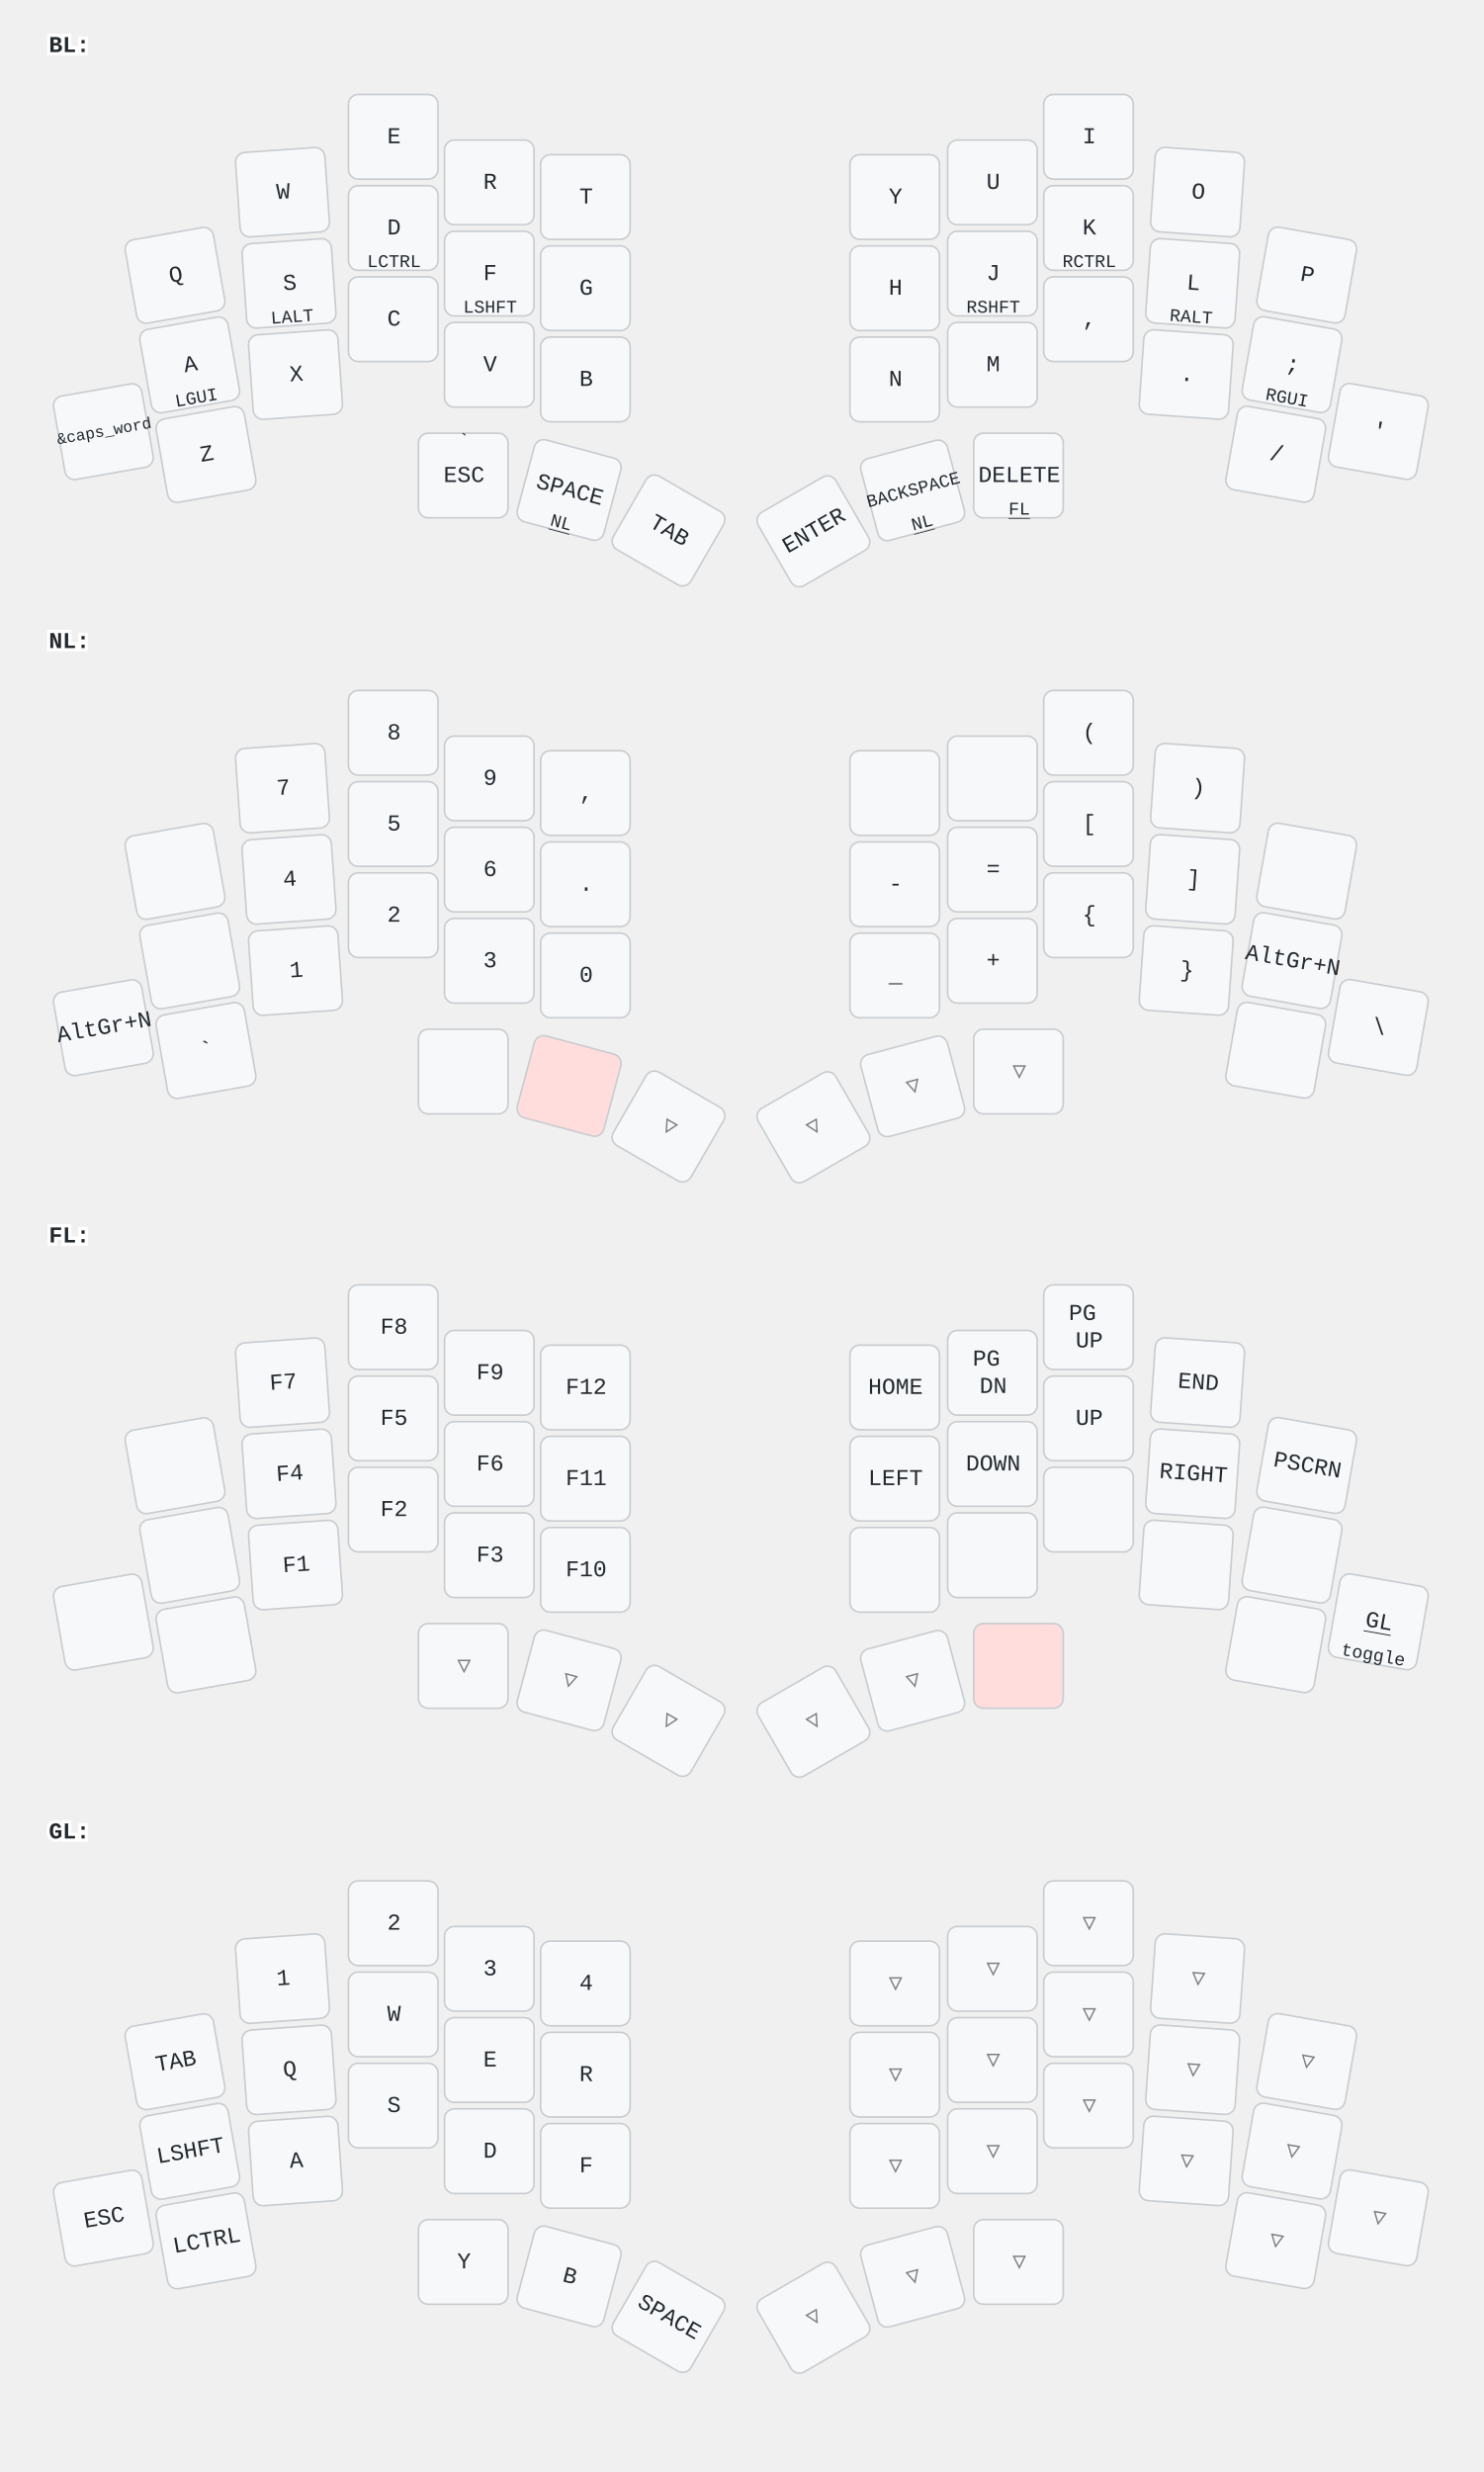
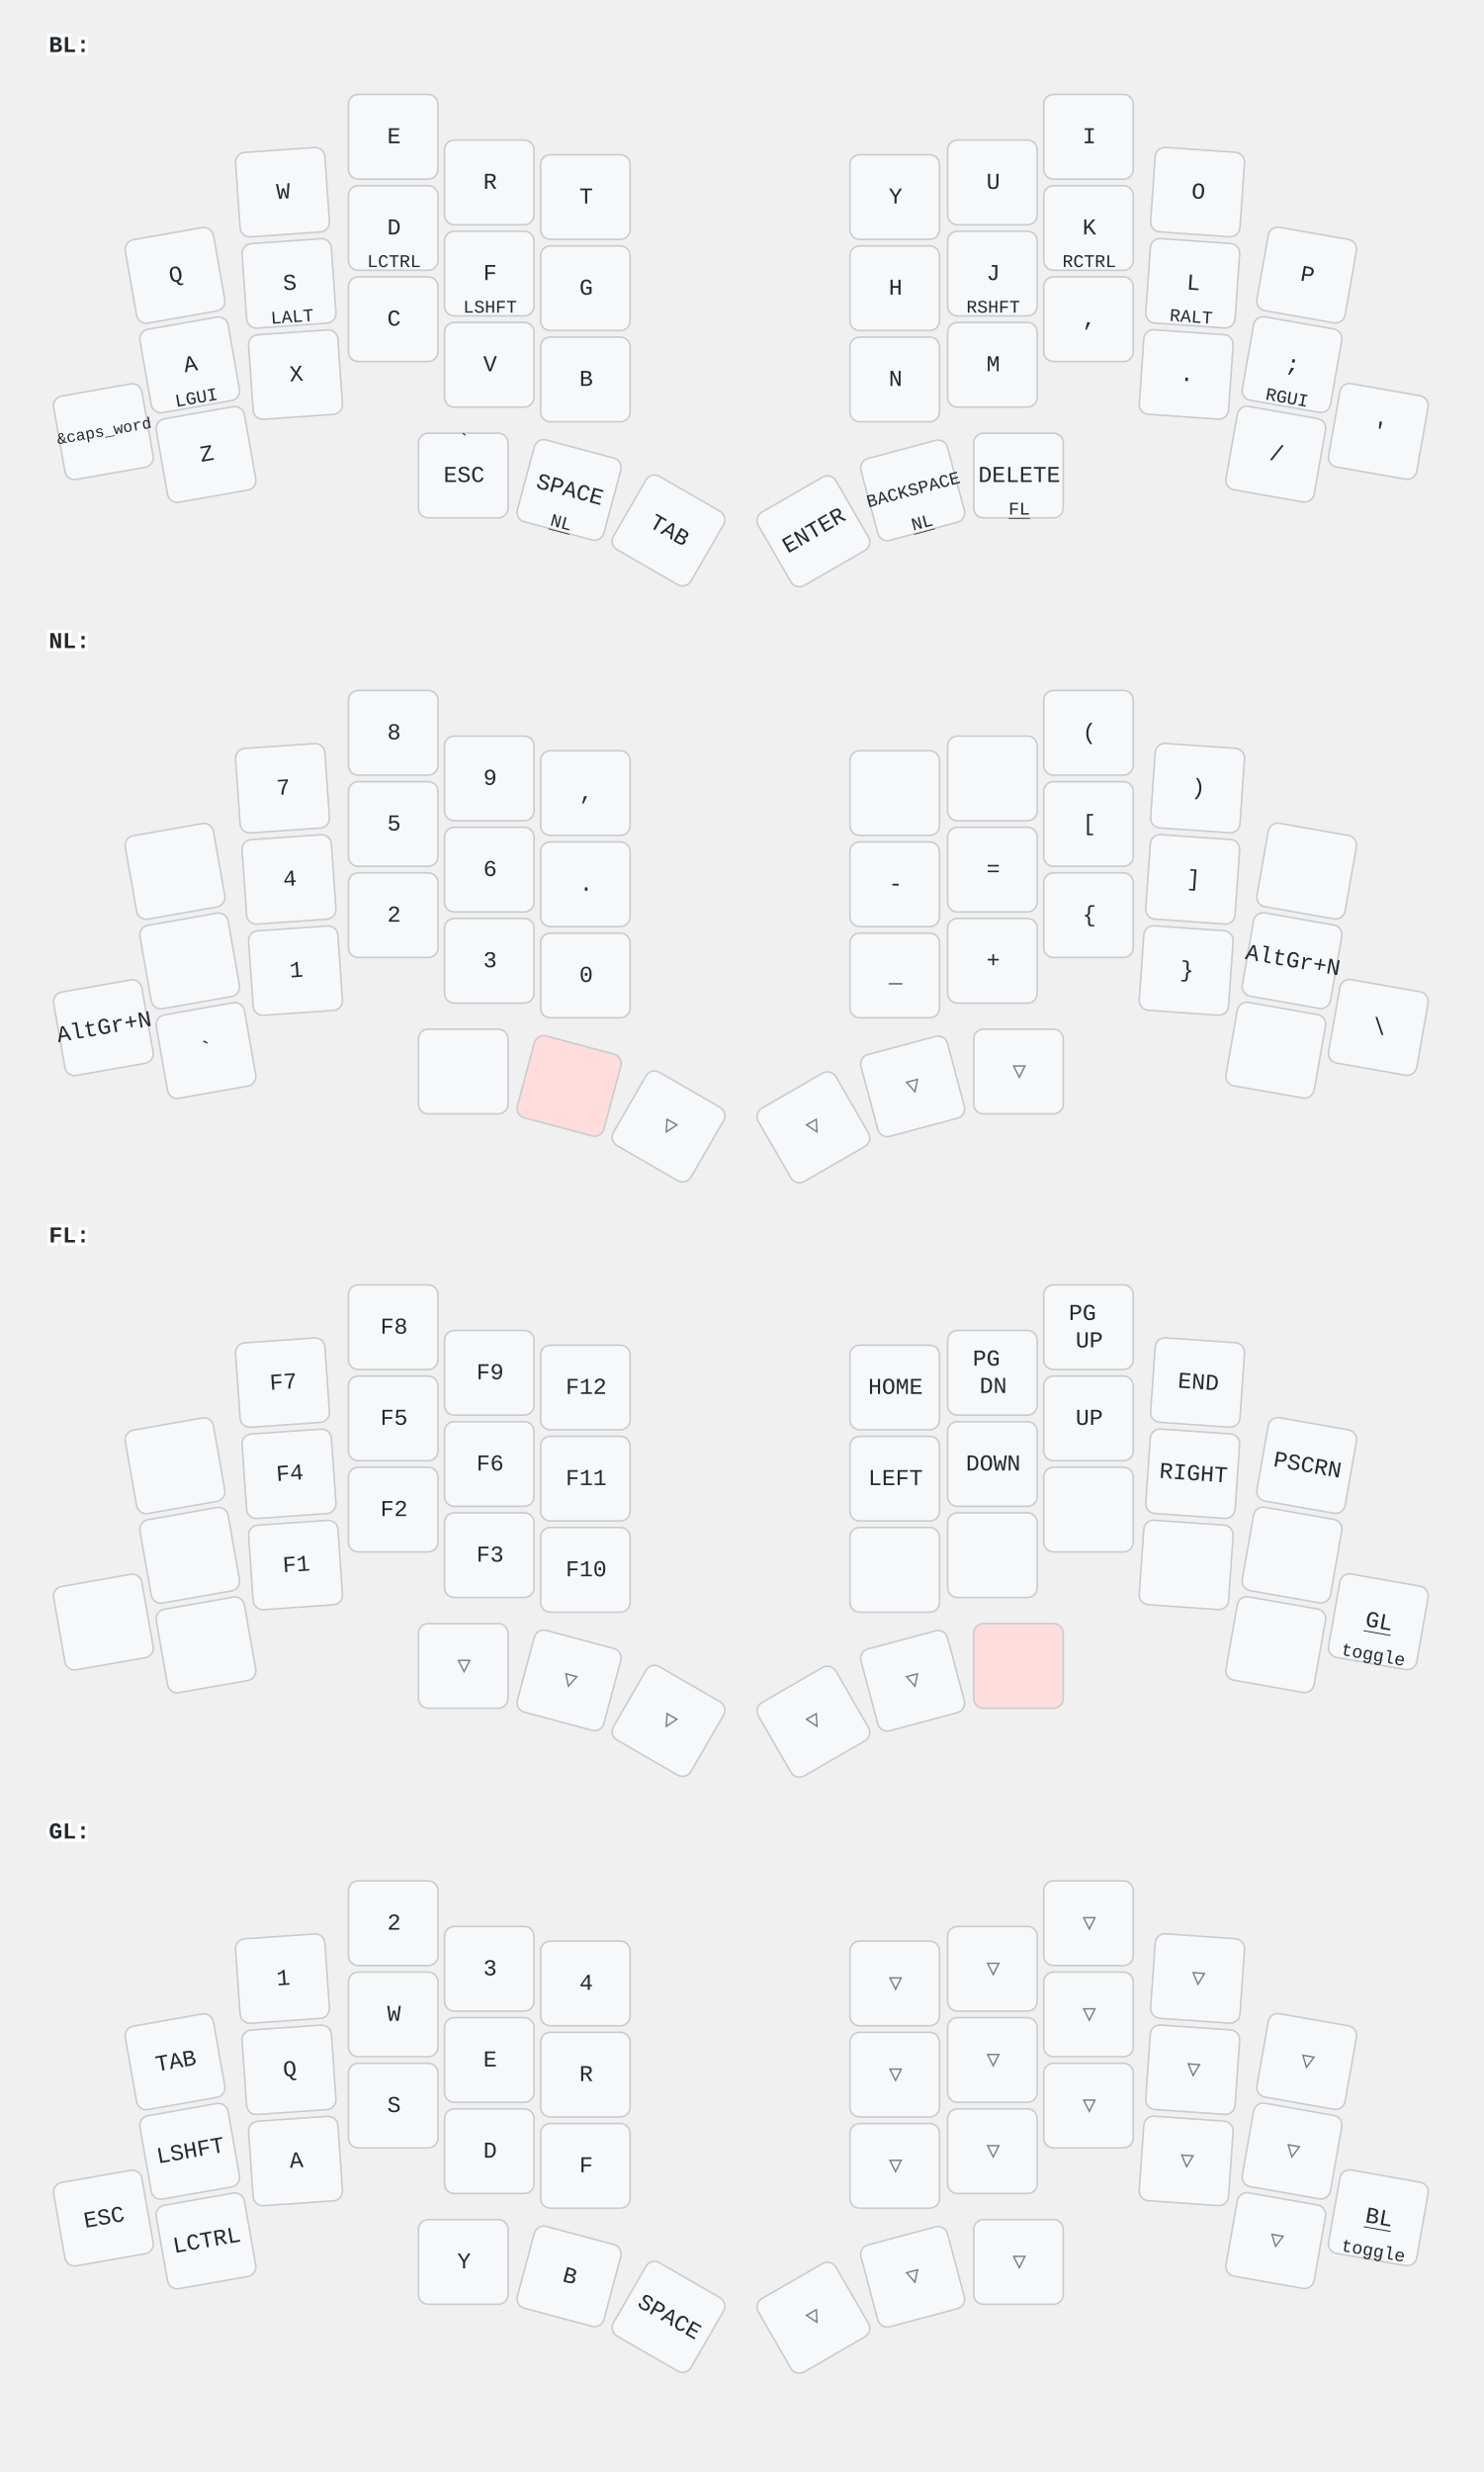
<svg xmlns="http://www.w3.org/2000/svg" width="911" height="1518" viewBox="0 0 911 1518" class="keymap">
  <style>/* inherit to force styles through use tags */
svg path {
    fill: inherit;
}

/* font and background color specifications */
svg.keymap {
    font-family: SFMono-Regular,Consolas,Liberation Mono,Menlo,monospace;
    font-size: 14px;
    font-kerning: normal;
    text-rendering: optimizeLegibility;
    fill: #24292e;
}

/* default key styling */
rect.key {
    fill: #f6f8fa;
}

rect.key, rect.combo {
    stroke: #c9cccf;
    stroke-width: 1;
}

/* default key side styling, only used is draw_key_sides is set */
rect.side {
    filter: brightness(90%);
}

/* color accent for combo boxes */
rect.combo, rect.combo-separate {
    fill: #cdf;
}

/* color accent for held keys */
rect.held, rect.combo.held {
    fill: #fdd;
}

/* color accent for ghost (optional) keys */
rect.ghost, rect.combo.ghost {
    stroke-dasharray: 4, 4;
    stroke-width: 2;
}

text {
    text-anchor: middle;
    dominant-baseline: middle;
}

/* styling for layer labels */
text.label {
    font-weight: bold;
    text-anchor: start;
    stroke: white;
    stroke-width: 4;
    paint-order: stroke;
}

/* styling for optional footer */
text.footer {
    text-anchor: end;
    dominant-baseline: auto;
    stroke: white;
    stroke-width: 4;
    paint-order: stroke;
}

/* styling for combo tap, and key non-tap label text */
text.combo, text.hold, text.shifted, text.left, text.right, text.tl, text.tr, text.bl, text.br {
    font-size: 11px;
}

text.hold, text.bl, text.br {
    text-anchor: middle;
    dominant-baseline: auto;
}

text.shifted, text.tl, text.tr {
    text-anchor: middle;
    dominant-baseline: hanging;
}

text.left, text.tl, text.bl {
    text-anchor: start;
}

text.right, text.tr, text.br {
    text-anchor: end;
}

text.layer-activator {
    text-decoration: underline;
}

/* styling for hold/shifted label text in combo box */
text.combo.hold, text.combo.shifted, text.combo.left, text.combo.right {
    font-size: 8px;
}

/* lighter symbol for transparent keys */
text.trans {
    fill: #7b7e81;
}

/* styling for combo dendrons */
path.combo {
    stroke-width: 1;
    stroke: gray;
    fill: none;
}

/* Start Tabler Icons Cleanup */
/* cannot use height/width with glyphs */
.icon-tabler &gt; path {
    fill: inherit;
    stroke: inherit;
    stroke-width: 2;
}
/* hide tabler's default box */
.icon-tabler &gt; path[stroke="none"][fill="none"] {
    visibility: hidden;
}
/* End Tabler Icons Cleanup */
</style>
  <g transform="translate(30, 0)" class="layer-BL">
    <text x="0" y="28" class="label" id="BL">BL:</text>
    <g transform="translate(0, 56)">
      <g transform="translate(78, 113) rotate(-10.0)" class="key keypos-0">
        <rect rx="6" ry="6" x="-28" y="-26" width="55" height="52" class="key" />
        <text x="0" y="0" class="key tap">Q</text>
      </g>
      <g transform="translate(144, 62) rotate(-4.0)" class="key keypos-1">
        <rect rx="6" ry="6" x="-28" y="-26" width="55" height="52" class="key" />
        <text x="0" y="0" class="key tap">W</text>
      </g>
      <g transform="translate(212, 28)" class="key keypos-2">
        <rect rx="6" ry="6" x="-28" y="-26" width="55" height="52" class="key" />
        <text x="0" y="0" class="key tap">E</text>
      </g>
      <g transform="translate(271, 56)" class="key keypos-3">
        <rect rx="6" ry="6" x="-28" y="-26" width="55" height="52" class="key" />
        <text x="0" y="0" class="key tap">R</text>
      </g>
      <g transform="translate(330, 65)" class="key keypos-4">
        <rect rx="6" ry="6" x="-28" y="-26" width="55" height="52" class="key" />
        <text x="0" y="0" class="key tap">T</text>
      </g>
      <g transform="translate(520, 65)" class="key keypos-5">
        <rect rx="6" ry="6" x="-28" y="-26" width="55" height="52" class="key" />
        <text x="0" y="0" class="key tap">Y</text>
      </g>
      <g transform="translate(580, 56)" class="key keypos-6">
        <rect rx="6" ry="6" x="-28" y="-26" width="55" height="52" class="key" />
        <text x="0" y="0" class="key tap">U</text>
      </g>
      <g transform="translate(639, 28)" class="key keypos-7">
        <rect rx="6" ry="6" x="-28" y="-26" width="55" height="52" class="key" />
        <text x="0" y="0" class="key tap">I</text>
      </g>
      <g transform="translate(706, 62) rotate(4.0)" class="key keypos-8">
        <rect rx="6" ry="6" x="-28" y="-26" width="55" height="52" class="key" />
        <text x="0" y="0" class="key tap">O</text>
      </g>
      <g transform="translate(773, 113) rotate(10.0)" class="key keypos-9">
        <rect rx="6" ry="6" x="-28" y="-26" width="55" height="52" class="key" />
        <text x="0" y="0" class="key tap">P</text>
      </g>
      <g transform="translate(87, 168) rotate(-10.0)" class="key keypos-10">
        <rect rx="6" ry="6" x="-28" y="-26" width="55" height="52" class="key" />
        <text x="0" y="0" class="key tap">A</text>
        <text x="0" y="24" class="key hold">LGUI</text>
      </g>
      <g transform="translate(148, 118) rotate(-4.0)" class="key keypos-11">
        <rect rx="6" ry="6" x="-28" y="-26" width="55" height="52" class="key" />
        <text x="0" y="0" class="key tap">S</text>
        <text x="0" y="24" class="key hold">LALT</text>
      </g>
      <g transform="translate(212, 84)" class="key keypos-12">
        <rect rx="6" ry="6" x="-28" y="-26" width="55" height="52" class="key" />
        <text x="0" y="0" class="key tap">D</text>
        <text x="0" y="24" class="key hold">LCTRL</text>
      </g>
      <g transform="translate(271, 112)" class="key keypos-13">
        <rect rx="6" ry="6" x="-28" y="-26" width="55" height="52" class="key" />
        <text x="0" y="0" class="key tap">F</text>
        <text x="0" y="24" class="key hold">LSHFT</text>
      </g>
      <g transform="translate(330, 121)" class="key keypos-14">
        <rect rx="6" ry="6" x="-28" y="-26" width="55" height="52" class="key" />
        <text x="0" y="0" class="key tap">G</text>
      </g>
      <g transform="translate(520, 121)" class="key keypos-15">
        <rect rx="6" ry="6" x="-28" y="-26" width="55" height="52" class="key" />
        <text x="0" y="0" class="key tap">H</text>
      </g>
      <g transform="translate(580, 112)" class="key keypos-16">
        <rect rx="6" ry="6" x="-28" y="-26" width="55" height="52" class="key" />
        <text x="0" y="0" class="key tap">J</text>
        <text x="0" y="24" class="key hold">RSHFT</text>
      </g>
      <g transform="translate(639, 84)" class="key keypos-17">
        <rect rx="6" ry="6" x="-28" y="-26" width="55" height="52" class="key" />
        <text x="0" y="0" class="key tap">K</text>
        <text x="0" y="24" class="key hold">RCTRL</text>
      </g>
      <g transform="translate(703, 118) rotate(4.0)" class="key keypos-18">
        <rect rx="6" ry="6" x="-28" y="-26" width="55" height="52" class="key" />
        <text x="0" y="0" class="key tap">L</text>
        <text x="0" y="24" class="key hold">RALT</text>
      </g>
      <g transform="translate(764, 168) rotate(10.0)" class="key keypos-19">
        <rect rx="6" ry="6" x="-28" y="-26" width="55" height="52" class="key" />
        <text x="0" y="0" class="key tap">;</text>
        <text x="0" y="24" class="key hold">RGUI</text>
      </g>
      <g transform="translate(34, 209) rotate(-10.0)" class="key keypos-20">
        <rect rx="6" ry="6" x="-28" y="-26" width="55" height="52" class="key" />
        <text x="0" y="0" class="key tap">
          <tspan style="font-size: 70%">&amp;caps_word</tspan>
        </text>
      </g>
      <g transform="translate(97, 223) rotate(-10.0)" class="key keypos-21">
        <rect rx="6" ry="6" x="-28" y="-26" width="55" height="52" class="key" />
        <text x="0" y="0" class="key tap">Z</text>
      </g>
      <g transform="translate(152, 174) rotate(-4.0)" class="key keypos-22">
        <rect rx="6" ry="6" x="-28" y="-26" width="55" height="52" class="key" />
        <text x="0" y="0" class="key tap">X</text>
      </g>
      <g transform="translate(212, 140)" class="key keypos-23">
        <rect rx="6" ry="6" x="-28" y="-26" width="55" height="52" class="key" />
        <text x="0" y="0" class="key tap">C</text>
      </g>
      <g transform="translate(271, 168)" class="key keypos-24">
        <rect rx="6" ry="6" x="-28" y="-26" width="55" height="52" class="key" />
        <text x="0" y="0" class="key tap">V</text>
      </g>
      <g transform="translate(330, 177)" class="key keypos-25">
        <rect rx="6" ry="6" x="-28" y="-26" width="55" height="52" class="key" />
        <text x="0" y="0" class="key tap">B</text>
      </g>
      <g transform="translate(520, 177)" class="key keypos-26">
        <rect rx="6" ry="6" x="-28" y="-26" width="55" height="52" class="key" />
        <text x="0" y="0" class="key tap">N</text>
      </g>
      <g transform="translate(580, 168)" class="key keypos-27">
        <rect rx="6" ry="6" x="-28" y="-26" width="55" height="52" class="key" />
        <text x="0" y="0" class="key tap">M</text>
      </g>
      <g transform="translate(639, 140)" class="key keypos-28">
        <rect rx="6" ry="6" x="-28" y="-26" width="55" height="52" class="key" />
        <text x="0" y="0" class="key tap">,</text>
      </g>
      <g transform="translate(699, 174) rotate(4.0)" class="key keypos-29">
        <rect rx="6" ry="6" x="-28" y="-26" width="55" height="52" class="key" />
        <text x="0" y="0" class="key tap">.</text>
      </g>
      <g transform="translate(754, 223) rotate(10.0)" class="key keypos-30">
        <rect rx="6" ry="6" x="-28" y="-26" width="55" height="52" class="key" />
        <text x="0" y="0" class="key tap">/</text>
      </g>
      <g transform="translate(817, 209) rotate(10.0)" class="key keypos-31">
        <rect rx="6" ry="6" x="-28" y="-26" width="55" height="52" class="key" />
        <text x="0" y="0" class="key tap">'</text>
      </g>
      <g transform="translate(255, 236)" class="key keypos-32">
        <rect rx="6" ry="6" x="-28" y="-26" width="55" height="52" class="key" />
        <text x="0" y="0" class="key tap">ESC</text>
        <text x="0" y="-24" class="key shifted">`</text>
      </g>
      <g transform="translate(320, 245) rotate(15.0)" class="key keypos-33">
        <rect rx="6" ry="6" x="-28" y="-26" width="55" height="52" class="key" />
        <text x="0" y="0" class="key tap">SPACE</text>
        <a href="#NL">
          <text x="0" y="24" class="key hold layer-activator">NL</text>
        </a>
      </g>
      <g transform="translate(381, 270) rotate(30.0)" class="key keypos-34">
        <rect rx="6" ry="6" x="-28" y="-26" width="55" height="52" class="key" />
        <text x="0" y="0" class="key tap">TAB</text>
      </g>
      <g transform="translate(470, 270) rotate(-30.0)" class="key keypos-35">
        <rect rx="6" ry="6" x="-28" y="-26" width="55" height="52" class="key" />
        <text x="0" y="0" class="key tap">ENTER</text>
      </g>
      <g transform="translate(531, 245) rotate(-15.0)" class="key keypos-36">
        <rect rx="6" ry="6" x="-28" y="-26" width="55" height="52" class="key" />
        <text x="0" y="0" class="key tap">
          <tspan style="font-size: 78%">BACKSPACE</tspan>
        </text>
        <a href="#NL">
          <text x="0" y="24" class="key hold layer-activator">NL</text>
        </a>
      </g>
      <g transform="translate(596, 236)" class="key keypos-37">
        <rect rx="6" ry="6" x="-28" y="-26" width="55" height="52" class="key" />
        <text x="0" y="0" class="key tap">DELETE</text>
        <a href="#FL">
          <text x="0" y="24" class="key hold layer-activator">FL</text>
        </a>
      </g>
    </g>
  </g>
  <g transform="translate(30, 366)" class="layer-NL">
    <text x="0" y="28" class="label" id="NL">NL:</text>
    <g transform="translate(0, 56)">
      <g transform="translate(78, 113) rotate(-10.0)" class="key keypos-0">
        <rect rx="6" ry="6" x="-28" y="-26" width="55" height="52" class="key" />
      </g>
      <g transform="translate(144, 62) rotate(-4.0)" class="key keypos-1">
        <rect rx="6" ry="6" x="-28" y="-26" width="55" height="52" class="key" />
        <text x="0" y="0" class="key tap">7</text>
      </g>
      <g transform="translate(212, 28)" class="key keypos-2">
        <rect rx="6" ry="6" x="-28" y="-26" width="55" height="52" class="key" />
        <text x="0" y="0" class="key tap">8</text>
      </g>
      <g transform="translate(271, 56)" class="key keypos-3">
        <rect rx="6" ry="6" x="-28" y="-26" width="55" height="52" class="key" />
        <text x="0" y="0" class="key tap">9</text>
      </g>
      <g transform="translate(330, 65)" class="key keypos-4">
        <rect rx="6" ry="6" x="-28" y="-26" width="55" height="52" class="key" />
        <text x="0" y="0" class="key tap">,</text>
      </g>
      <g transform="translate(520, 65)" class="key keypos-5">
        <rect rx="6" ry="6" x="-28" y="-26" width="55" height="52" class="key" />
      </g>
      <g transform="translate(580, 56)" class="key keypos-6">
        <rect rx="6" ry="6" x="-28" y="-26" width="55" height="52" class="key" />
      </g>
      <g transform="translate(639, 28)" class="key keypos-7">
        <rect rx="6" ry="6" x="-28" y="-26" width="55" height="52" class="key" />
        <text x="0" y="0" class="key tap">(</text>
      </g>
      <g transform="translate(706, 62) rotate(4.0)" class="key keypos-8">
        <rect rx="6" ry="6" x="-28" y="-26" width="55" height="52" class="key" />
        <text x="0" y="0" class="key tap">)</text>
      </g>
      <g transform="translate(773, 113) rotate(10.0)" class="key keypos-9">
        <rect rx="6" ry="6" x="-28" y="-26" width="55" height="52" class="key" />
      </g>
      <g transform="translate(87, 168) rotate(-10.0)" class="key keypos-10">
        <rect rx="6" ry="6" x="-28" y="-26" width="55" height="52" class="key" />
      </g>
      <g transform="translate(148, 118) rotate(-4.0)" class="key keypos-11">
        <rect rx="6" ry="6" x="-28" y="-26" width="55" height="52" class="key" />
        <text x="0" y="0" class="key tap">4</text>
      </g>
      <g transform="translate(212, 84)" class="key keypos-12">
        <rect rx="6" ry="6" x="-28" y="-26" width="55" height="52" class="key" />
        <text x="0" y="0" class="key tap">5</text>
      </g>
      <g transform="translate(271, 112)" class="key keypos-13">
        <rect rx="6" ry="6" x="-28" y="-26" width="55" height="52" class="key" />
        <text x="0" y="0" class="key tap">6</text>
      </g>
      <g transform="translate(330, 121)" class="key keypos-14">
        <rect rx="6" ry="6" x="-28" y="-26" width="55" height="52" class="key" />
        <text x="0" y="0" class="key tap">.</text>
      </g>
      <g transform="translate(520, 121)" class="key keypos-15">
        <rect rx="6" ry="6" x="-28" y="-26" width="55" height="52" class="key" />
        <text x="0" y="0" class="key tap">-</text>
      </g>
      <g transform="translate(580, 112)" class="key keypos-16">
        <rect rx="6" ry="6" x="-28" y="-26" width="55" height="52" class="key" />
        <text x="0" y="0" class="key tap">=</text>
      </g>
      <g transform="translate(639, 84)" class="key keypos-17">
        <rect rx="6" ry="6" x="-28" y="-26" width="55" height="52" class="key" />
        <text x="0" y="0" class="key tap">[</text>
      </g>
      <g transform="translate(703, 118) rotate(4.0)" class="key keypos-18">
        <rect rx="6" ry="6" x="-28" y="-26" width="55" height="52" class="key" />
        <text x="0" y="0" class="key tap">]</text>
      </g>
      <g transform="translate(764, 168) rotate(10.0)" class="key keypos-19">
        <rect rx="6" ry="6" x="-28" y="-26" width="55" height="52" class="key" />
        <text x="0" y="0" class="key tap">AltGr+N</text>
      </g>
      <g transform="translate(34, 209) rotate(-10.0)" class="key keypos-20">
        <rect rx="6" ry="6" x="-28" y="-26" width="55" height="52" class="key" />
        <text x="0" y="0" class="key tap">AltGr+N</text>
      </g>
      <g transform="translate(97, 223) rotate(-10.0)" class="key keypos-21">
        <rect rx="6" ry="6" x="-28" y="-26" width="55" height="52" class="key" />
        <text x="0" y="0" class="key tap">`</text>
      </g>
      <g transform="translate(152, 174) rotate(-4.0)" class="key keypos-22">
        <rect rx="6" ry="6" x="-28" y="-26" width="55" height="52" class="key" />
        <text x="0" y="0" class="key tap">1</text>
      </g>
      <g transform="translate(212, 140)" class="key keypos-23">
        <rect rx="6" ry="6" x="-28" y="-26" width="55" height="52" class="key" />
        <text x="0" y="0" class="key tap">2</text>
      </g>
      <g transform="translate(271, 168)" class="key keypos-24">
        <rect rx="6" ry="6" x="-28" y="-26" width="55" height="52" class="key" />
        <text x="0" y="0" class="key tap">3</text>
      </g>
      <g transform="translate(330, 177)" class="key keypos-25">
        <rect rx="6" ry="6" x="-28" y="-26" width="55" height="52" class="key" />
        <text x="0" y="0" class="key tap">0</text>
      </g>
      <g transform="translate(520, 177)" class="key keypos-26">
        <rect rx="6" ry="6" x="-28" y="-26" width="55" height="52" class="key" />
        <text x="0" y="0" class="key tap">_</text>
      </g>
      <g transform="translate(580, 168)" class="key keypos-27">
        <rect rx="6" ry="6" x="-28" y="-26" width="55" height="52" class="key" />
        <text x="0" y="0" class="key tap">+</text>
      </g>
      <g transform="translate(639, 140)" class="key keypos-28">
        <rect rx="6" ry="6" x="-28" y="-26" width="55" height="52" class="key" />
        <text x="0" y="0" class="key tap">{</text>
      </g>
      <g transform="translate(699, 174) rotate(4.0)" class="key keypos-29">
        <rect rx="6" ry="6" x="-28" y="-26" width="55" height="52" class="key" />
        <text x="0" y="0" class="key tap">}</text>
      </g>
      <g transform="translate(754, 223) rotate(10.0)" class="key keypos-30">
        <rect rx="6" ry="6" x="-28" y="-26" width="55" height="52" class="key" />
      </g>
      <g transform="translate(817, 209) rotate(10.0)" class="key keypos-31">
        <rect rx="6" ry="6" x="-28" y="-26" width="55" height="52" class="key" />
        <text x="0" y="0" class="key tap">\</text>
      </g>
      <g transform="translate(255, 236)" class="key keypos-32">
        <rect rx="6" ry="6" x="-28" y="-26" width="55" height="52" class="key" />
      </g>
      <g transform="translate(320, 245) rotate(15.0)" class="key held keypos-33">
        <rect rx="6" ry="6" x="-28" y="-26" width="55" height="52" class="key held" />
      </g>
      <g transform="translate(381, 270) rotate(30.0)" class="key trans keypos-34">
        <rect rx="6" ry="6" x="-28" y="-26" width="55" height="52" class="key trans" />
        <text x="0" y="0" class="key trans tap">▽</text>
      </g>
      <g transform="translate(470, 270) rotate(-30.0)" class="key trans keypos-35">
        <rect rx="6" ry="6" x="-28" y="-26" width="55" height="52" class="key trans" />
        <text x="0" y="0" class="key trans tap">▽</text>
      </g>
      <g transform="translate(531, 245) rotate(-15.0)" class="key trans keypos-36">
        <rect rx="6" ry="6" x="-28" y="-26" width="55" height="52" class="key trans" />
        <text x="0" y="0" class="key trans tap">▽</text>
      </g>
      <g transform="translate(596, 236)" class="key trans keypos-37">
        <rect rx="6" ry="6" x="-28" y="-26" width="55" height="52" class="key trans" />
        <text x="0" y="0" class="key trans tap">▽</text>
      </g>
    </g>
  </g>
  <g transform="translate(30, 731)" class="layer-FL">
    <text x="0" y="28" class="label" id="FL">FL:</text>
    <g transform="translate(0, 56)">
      <g transform="translate(78, 113) rotate(-10.0)" class="key keypos-0">
        <rect rx="6" ry="6" x="-28" y="-26" width="55" height="52" class="key" />
      </g>
      <g transform="translate(144, 62) rotate(-4.0)" class="key keypos-1">
        <rect rx="6" ry="6" x="-28" y="-26" width="55" height="52" class="key" />
        <text x="0" y="0" class="key tap">F7</text>
      </g>
      <g transform="translate(212, 28)" class="key keypos-2">
        <rect rx="6" ry="6" x="-28" y="-26" width="55" height="52" class="key" />
        <text x="0" y="0" class="key tap">F8</text>
      </g>
      <g transform="translate(271, 56)" class="key keypos-3">
        <rect rx="6" ry="6" x="-28" y="-26" width="55" height="52" class="key" />
        <text x="0" y="0" class="key tap">F9</text>
      </g>
      <g transform="translate(330, 65)" class="key keypos-4">
        <rect rx="6" ry="6" x="-28" y="-26" width="55" height="52" class="key" />
        <text x="0" y="0" class="key tap">F12</text>
      </g>
      <g transform="translate(520, 65)" class="key keypos-5">
        <rect rx="6" ry="6" x="-28" y="-26" width="55" height="52" class="key" />
        <text x="0" y="0" class="key tap">HOME</text>
      </g>
      <g transform="translate(580, 56)" class="key keypos-6">
        <rect rx="6" ry="6" x="-28" y="-26" width="55" height="52" class="key" />
        <text x="0" y="0" class="key tap">
          <tspan x="0" dy="-0.6em">PG</tspan>
          <tspan x="0" dy="1.2em">DN</tspan>
        </text>
      </g>
      <g transform="translate(639, 28)" class="key keypos-7">
        <rect rx="6" ry="6" x="-28" y="-26" width="55" height="52" class="key" />
        <text x="0" y="0" class="key tap">
          <tspan x="0" dy="-0.6em">PG</tspan>
          <tspan x="0" dy="1.2em">UP</tspan>
        </text>
      </g>
      <g transform="translate(706, 62) rotate(4.0)" class="key keypos-8">
        <rect rx="6" ry="6" x="-28" y="-26" width="55" height="52" class="key" />
        <text x="0" y="0" class="key tap">END</text>
      </g>
      <g transform="translate(773, 113) rotate(10.0)" class="key keypos-9">
        <rect rx="6" ry="6" x="-28" y="-26" width="55" height="52" class="key" />
        <text x="0" y="0" class="key tap">PSCRN</text>
      </g>
      <g transform="translate(87, 168) rotate(-10.0)" class="key keypos-10">
        <rect rx="6" ry="6" x="-28" y="-26" width="55" height="52" class="key" />
      </g>
      <g transform="translate(148, 118) rotate(-4.0)" class="key keypos-11">
        <rect rx="6" ry="6" x="-28" y="-26" width="55" height="52" class="key" />
        <text x="0" y="0" class="key tap">F4</text>
      </g>
      <g transform="translate(212, 84)" class="key keypos-12">
        <rect rx="6" ry="6" x="-28" y="-26" width="55" height="52" class="key" />
        <text x="0" y="0" class="key tap">F5</text>
      </g>
      <g transform="translate(271, 112)" class="key keypos-13">
        <rect rx="6" ry="6" x="-28" y="-26" width="55" height="52" class="key" />
        <text x="0" y="0" class="key tap">F6</text>
      </g>
      <g transform="translate(330, 121)" class="key keypos-14">
        <rect rx="6" ry="6" x="-28" y="-26" width="55" height="52" class="key" />
        <text x="0" y="0" class="key tap">F11</text>
      </g>
      <g transform="translate(520, 121)" class="key keypos-15">
        <rect rx="6" ry="6" x="-28" y="-26" width="55" height="52" class="key" />
        <text x="0" y="0" class="key tap">LEFT</text>
      </g>
      <g transform="translate(580, 112)" class="key keypos-16">
        <rect rx="6" ry="6" x="-28" y="-26" width="55" height="52" class="key" />
        <text x="0" y="0" class="key tap">DOWN</text>
      </g>
      <g transform="translate(639, 84)" class="key keypos-17">
        <rect rx="6" ry="6" x="-28" y="-26" width="55" height="52" class="key" />
        <text x="0" y="0" class="key tap">UP</text>
      </g>
      <g transform="translate(703, 118) rotate(4.0)" class="key keypos-18">
        <rect rx="6" ry="6" x="-28" y="-26" width="55" height="52" class="key" />
        <text x="0" y="0" class="key tap">RIGHT</text>
      </g>
      <g transform="translate(764, 168) rotate(10.0)" class="key keypos-19">
        <rect rx="6" ry="6" x="-28" y="-26" width="55" height="52" class="key" />
      </g>
      <g transform="translate(34, 209) rotate(-10.0)" class="key keypos-20">
        <rect rx="6" ry="6" x="-28" y="-26" width="55" height="52" class="key" />
      </g>
      <g transform="translate(97, 223) rotate(-10.0)" class="key keypos-21">
        <rect rx="6" ry="6" x="-28" y="-26" width="55" height="52" class="key" />
      </g>
      <g transform="translate(152, 174) rotate(-4.0)" class="key keypos-22">
        <rect rx="6" ry="6" x="-28" y="-26" width="55" height="52" class="key" />
        <text x="0" y="0" class="key tap">F1</text>
      </g>
      <g transform="translate(212, 140)" class="key keypos-23">
        <rect rx="6" ry="6" x="-28" y="-26" width="55" height="52" class="key" />
        <text x="0" y="0" class="key tap">F2</text>
      </g>
      <g transform="translate(271, 168)" class="key keypos-24">
        <rect rx="6" ry="6" x="-28" y="-26" width="55" height="52" class="key" />
        <text x="0" y="0" class="key tap">F3</text>
      </g>
      <g transform="translate(330, 177)" class="key keypos-25">
        <rect rx="6" ry="6" x="-28" y="-26" width="55" height="52" class="key" />
        <text x="0" y="0" class="key tap">F10</text>
      </g>
      <g transform="translate(520, 177)" class="key keypos-26">
        <rect rx="6" ry="6" x="-28" y="-26" width="55" height="52" class="key" />
      </g>
      <g transform="translate(580, 168)" class="key keypos-27">
        <rect rx="6" ry="6" x="-28" y="-26" width="55" height="52" class="key" />
      </g>
      <g transform="translate(639, 140)" class="key keypos-28">
        <rect rx="6" ry="6" x="-28" y="-26" width="55" height="52" class="key" />
      </g>
      <g transform="translate(699, 174) rotate(4.0)" class="key keypos-29">
        <rect rx="6" ry="6" x="-28" y="-26" width="55" height="52" class="key" />
      </g>
      <g transform="translate(754, 223) rotate(10.0)" class="key keypos-30">
        <rect rx="6" ry="6" x="-28" y="-26" width="55" height="52" class="key" />
      </g>
      <g transform="translate(817, 209) rotate(10.0)" class="key keypos-31">
        <rect rx="6" ry="6" x="-28" y="-26" width="55" height="52" class="key" />
        <a href="#GL">
          <text x="0" y="0" class="key tap layer-activator">GL</text>
        </a>
        <text x="0" y="24" class="key hold">toggle</text>
      </g>
      <g transform="translate(255, 236)" class="key trans keypos-32">
        <rect rx="6" ry="6" x="-28" y="-26" width="55" height="52" class="key trans" />
        <text x="0" y="0" class="key trans tap">▽</text>
      </g>
      <g transform="translate(320, 245) rotate(15.0)" class="key trans keypos-33">
        <rect rx="6" ry="6" x="-28" y="-26" width="55" height="52" class="key trans" />
        <text x="0" y="0" class="key trans tap">▽</text>
      </g>
      <g transform="translate(381, 270) rotate(30.0)" class="key trans keypos-34">
        <rect rx="6" ry="6" x="-28" y="-26" width="55" height="52" class="key trans" />
        <text x="0" y="0" class="key trans tap">▽</text>
      </g>
      <g transform="translate(470, 270) rotate(-30.0)" class="key trans keypos-35">
        <rect rx="6" ry="6" x="-28" y="-26" width="55" height="52" class="key trans" />
        <text x="0" y="0" class="key trans tap">▽</text>
      </g>
      <g transform="translate(531, 245) rotate(-15.0)" class="key trans keypos-36">
        <rect rx="6" ry="6" x="-28" y="-26" width="55" height="52" class="key trans" />
        <text x="0" y="0" class="key trans tap">▽</text>
      </g>
      <g transform="translate(596, 236)" class="key held keypos-37">
        <rect rx="6" ry="6" x="-28" y="-26" width="55" height="52" class="key held" />
      </g>
    </g>
  </g>
  <g transform="translate(30, 1097)" class="layer-GL">
    <text x="0" y="28" class="label" id="GL">GL:</text>
    <g transform="translate(0, 56)">
      <g transform="translate(78, 113) rotate(-10.0)" class="key keypos-0">
        <rect rx="6" ry="6" x="-28" y="-26" width="55" height="52" class="key" />
        <text x="0" y="0" class="key tap">TAB</text>
      </g>
      <g transform="translate(144, 62) rotate(-4.0)" class="key keypos-1">
        <rect rx="6" ry="6" x="-28" y="-26" width="55" height="52" class="key" />
        <text x="0" y="0" class="key tap">1</text>
      </g>
      <g transform="translate(212, 28)" class="key keypos-2">
        <rect rx="6" ry="6" x="-28" y="-26" width="55" height="52" class="key" />
        <text x="0" y="0" class="key tap">2</text>
      </g>
      <g transform="translate(271, 56)" class="key keypos-3">
        <rect rx="6" ry="6" x="-28" y="-26" width="55" height="52" class="key" />
        <text x="0" y="0" class="key tap">3</text>
      </g>
      <g transform="translate(330, 65)" class="key keypos-4">
        <rect rx="6" ry="6" x="-28" y="-26" width="55" height="52" class="key" />
        <text x="0" y="0" class="key tap">4</text>
      </g>
      <g transform="translate(520, 65)" class="key trans keypos-5">
        <rect rx="6" ry="6" x="-28" y="-26" width="55" height="52" class="key trans" />
        <text x="0" y="0" class="key trans tap">▽</text>
      </g>
      <g transform="translate(580, 56)" class="key trans keypos-6">
        <rect rx="6" ry="6" x="-28" y="-26" width="55" height="52" class="key trans" />
        <text x="0" y="0" class="key trans tap">▽</text>
      </g>
      <g transform="translate(639, 28)" class="key trans keypos-7">
        <rect rx="6" ry="6" x="-28" y="-26" width="55" height="52" class="key trans" />
        <text x="0" y="0" class="key trans tap">▽</text>
      </g>
      <g transform="translate(706, 62) rotate(4.0)" class="key trans keypos-8">
        <rect rx="6" ry="6" x="-28" y="-26" width="55" height="52" class="key trans" />
        <text x="0" y="0" class="key trans tap">▽</text>
      </g>
      <g transform="translate(773, 113) rotate(10.0)" class="key trans keypos-9">
        <rect rx="6" ry="6" x="-28" y="-26" width="55" height="52" class="key trans" />
        <text x="0" y="0" class="key trans tap">▽</text>
      </g>
      <g transform="translate(87, 168) rotate(-10.0)" class="key keypos-10">
        <rect rx="6" ry="6" x="-28" y="-26" width="55" height="52" class="key" />
        <text x="0" y="0" class="key tap">LSHFT</text>
      </g>
      <g transform="translate(148, 118) rotate(-4.0)" class="key keypos-11">
        <rect rx="6" ry="6" x="-28" y="-26" width="55" height="52" class="key" />
        <text x="0" y="0" class="key tap">Q</text>
      </g>
      <g transform="translate(212, 84)" class="key keypos-12">
        <rect rx="6" ry="6" x="-28" y="-26" width="55" height="52" class="key" />
        <text x="0" y="0" class="key tap">W</text>
      </g>
      <g transform="translate(271, 112)" class="key keypos-13">
        <rect rx="6" ry="6" x="-28" y="-26" width="55" height="52" class="key" />
        <text x="0" y="0" class="key tap">E</text>
      </g>
      <g transform="translate(330, 121)" class="key keypos-14">
        <rect rx="6" ry="6" x="-28" y="-26" width="55" height="52" class="key" />
        <text x="0" y="0" class="key tap">R</text>
      </g>
      <g transform="translate(520, 121)" class="key trans keypos-15">
        <rect rx="6" ry="6" x="-28" y="-26" width="55" height="52" class="key trans" />
        <text x="0" y="0" class="key trans tap">▽</text>
      </g>
      <g transform="translate(580, 112)" class="key trans keypos-16">
        <rect rx="6" ry="6" x="-28" y="-26" width="55" height="52" class="key trans" />
        <text x="0" y="0" class="key trans tap">▽</text>
      </g>
      <g transform="translate(639, 84)" class="key trans keypos-17">
        <rect rx="6" ry="6" x="-28" y="-26" width="55" height="52" class="key trans" />
        <text x="0" y="0" class="key trans tap">▽</text>
      </g>
      <g transform="translate(703, 118) rotate(4.0)" class="key trans keypos-18">
        <rect rx="6" ry="6" x="-28" y="-26" width="55" height="52" class="key trans" />
        <text x="0" y="0" class="key trans tap">▽</text>
      </g>
      <g transform="translate(764, 168) rotate(10.0)" class="key trans keypos-19">
        <rect rx="6" ry="6" x="-28" y="-26" width="55" height="52" class="key trans" />
        <text x="0" y="0" class="key trans tap">▽</text>
      </g>
      <g transform="translate(34, 209) rotate(-10.0)" class="key keypos-20">
        <rect rx="6" ry="6" x="-28" y="-26" width="55" height="52" class="key" />
        <text x="0" y="0" class="key tap">ESC</text>
      </g>
      <g transform="translate(97, 223) rotate(-10.0)" class="key keypos-21">
        <rect rx="6" ry="6" x="-28" y="-26" width="55" height="52" class="key" />
        <text x="0" y="0" class="key tap">LCTRL</text>
      </g>
      <g transform="translate(152, 174) rotate(-4.0)" class="key keypos-22">
        <rect rx="6" ry="6" x="-28" y="-26" width="55" height="52" class="key" />
        <text x="0" y="0" class="key tap">A</text>
      </g>
      <g transform="translate(212, 140)" class="key keypos-23">
        <rect rx="6" ry="6" x="-28" y="-26" width="55" height="52" class="key" />
        <text x="0" y="0" class="key tap">S</text>
      </g>
      <g transform="translate(271, 168)" class="key keypos-24">
        <rect rx="6" ry="6" x="-28" y="-26" width="55" height="52" class="key" />
        <text x="0" y="0" class="key tap">D</text>
      </g>
      <g transform="translate(330, 177)" class="key keypos-25">
        <rect rx="6" ry="6" x="-28" y="-26" width="55" height="52" class="key" />
        <text x="0" y="0" class="key tap">F</text>
      </g>
      <g transform="translate(520, 177)" class="key trans keypos-26">
        <rect rx="6" ry="6" x="-28" y="-26" width="55" height="52" class="key trans" />
        <text x="0" y="0" class="key trans tap">▽</text>
      </g>
      <g transform="translate(580, 168)" class="key trans keypos-27">
        <rect rx="6" ry="6" x="-28" y="-26" width="55" height="52" class="key trans" />
        <text x="0" y="0" class="key trans tap">▽</text>
      </g>
      <g transform="translate(639, 140)" class="key trans keypos-28">
        <rect rx="6" ry="6" x="-28" y="-26" width="55" height="52" class="key trans" />
        <text x="0" y="0" class="key trans tap">▽</text>
      </g>
      <g transform="translate(699, 174) rotate(4.0)" class="key trans keypos-29">
        <rect rx="6" ry="6" x="-28" y="-26" width="55" height="52" class="key trans" />
        <text x="0" y="0" class="key trans tap">▽</text>
      </g>
      <g transform="translate(754, 223) rotate(10.0)" class="key trans keypos-30">
        <rect rx="6" ry="6" x="-28" y="-26" width="55" height="52" class="key trans" />
        <text x="0" y="0" class="key trans tap">▽</text>
      </g>
-       <g transform="translate(817, 209) rotate(10.0)" class="key trans keypos-31">
-         <rect rx="6" ry="6" x="-28" y="-26" width="55" height="52" class="key trans" />
-         <text x="0" y="0" class="key trans tap">▽</text>
+       <g transform="translate(817, 209) rotate(10.0)" class="key keypos-31">
+         <rect rx="6" ry="6" x="-28" y="-26" width="55" height="52" class="key" />
+         <a href="#BL">
+           <text x="0" y="0" class="key tap layer-activator">BL</text>
+         </a>
+         <text x="0" y="24" class="key hold">toggle</text>
      </g>
      <g transform="translate(255, 236)" class="key keypos-32">
        <rect rx="6" ry="6" x="-28" y="-26" width="55" height="52" class="key" />
        <text x="0" y="0" class="key tap">Y</text>
      </g>
      <g transform="translate(320, 245) rotate(15.0)" class="key keypos-33">
        <rect rx="6" ry="6" x="-28" y="-26" width="55" height="52" class="key" />
        <text x="0" y="0" class="key tap">B</text>
      </g>
      <g transform="translate(381, 270) rotate(30.0)" class="key keypos-34">
        <rect rx="6" ry="6" x="-28" y="-26" width="55" height="52" class="key" />
        <text x="0" y="0" class="key tap">SPACE</text>
      </g>
      <g transform="translate(470, 270) rotate(-30.0)" class="key trans keypos-35">
        <rect rx="6" ry="6" x="-28" y="-26" width="55" height="52" class="key trans" />
        <text x="0" y="0" class="key trans tap">▽</text>
      </g>
      <g transform="translate(531, 245) rotate(-15.0)" class="key trans keypos-36">
        <rect rx="6" ry="6" x="-28" y="-26" width="55" height="52" class="key trans" />
        <text x="0" y="0" class="key trans tap">▽</text>
      </g>
      <g transform="translate(596, 236)" class="key trans keypos-37">
        <rect rx="6" ry="6" x="-28" y="-26" width="55" height="52" class="key trans" />
        <text x="0" y="0" class="key trans tap">▽</text>
      </g>
    </g>
  </g>
</svg>
